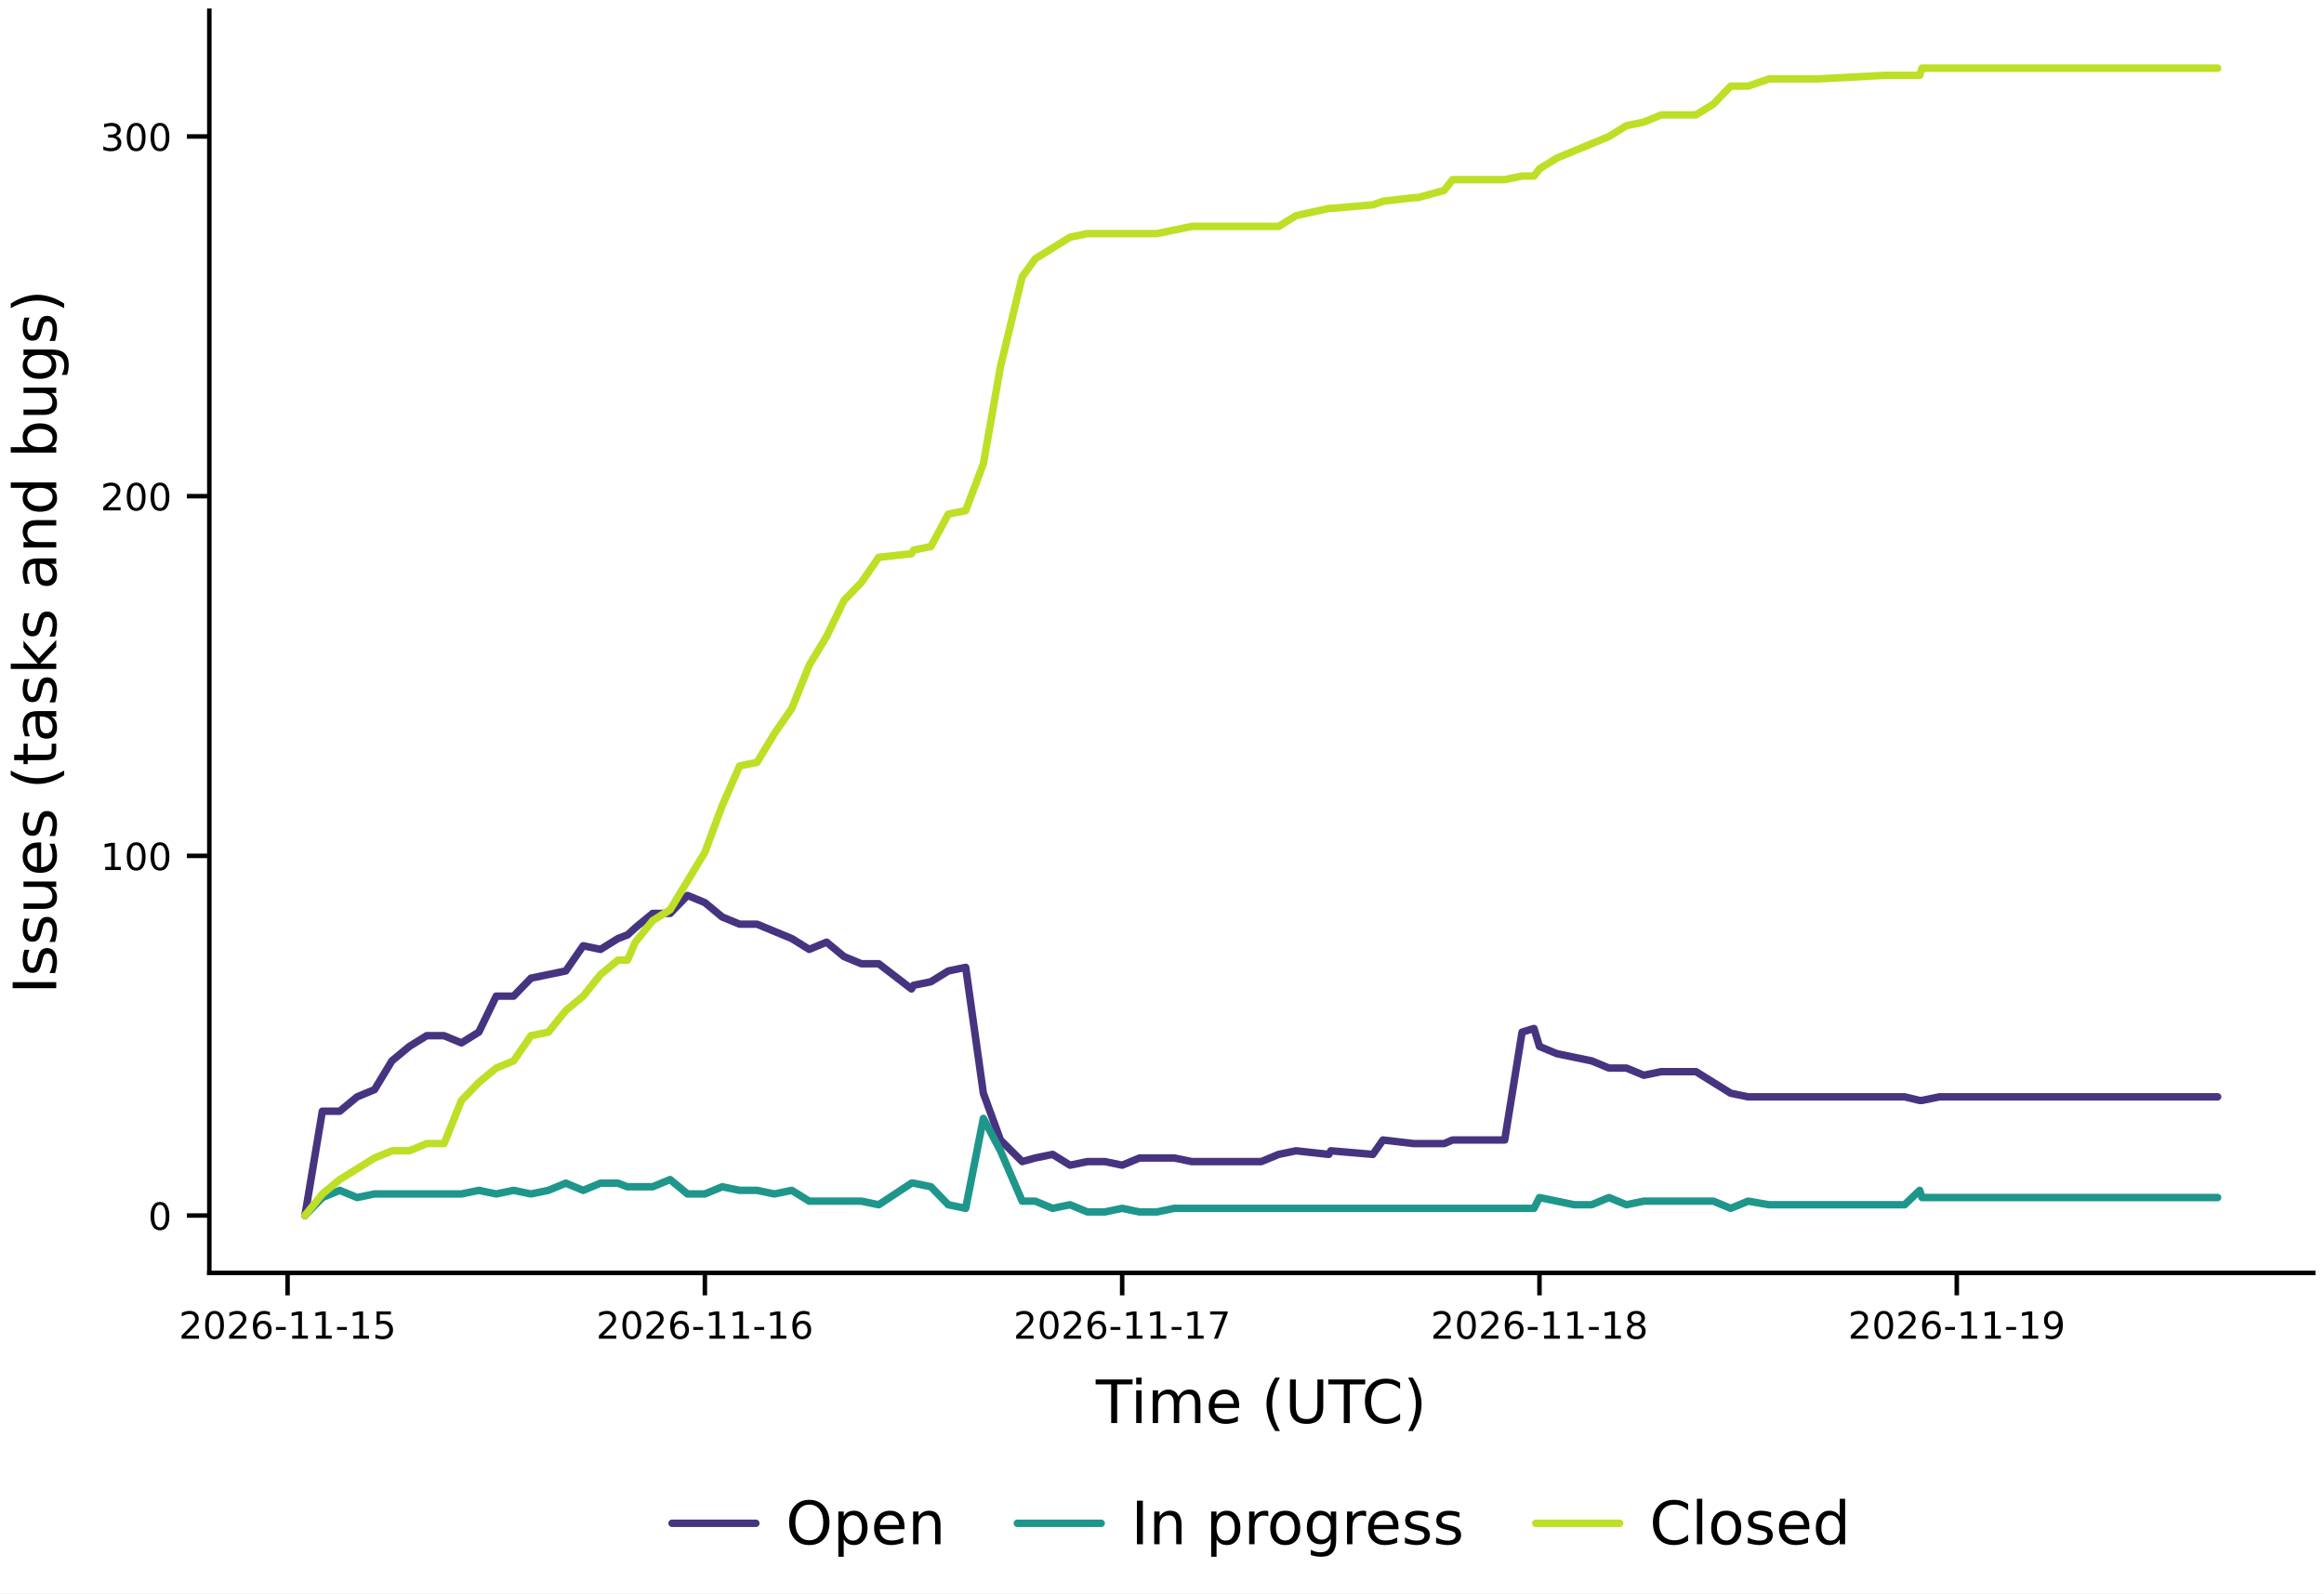
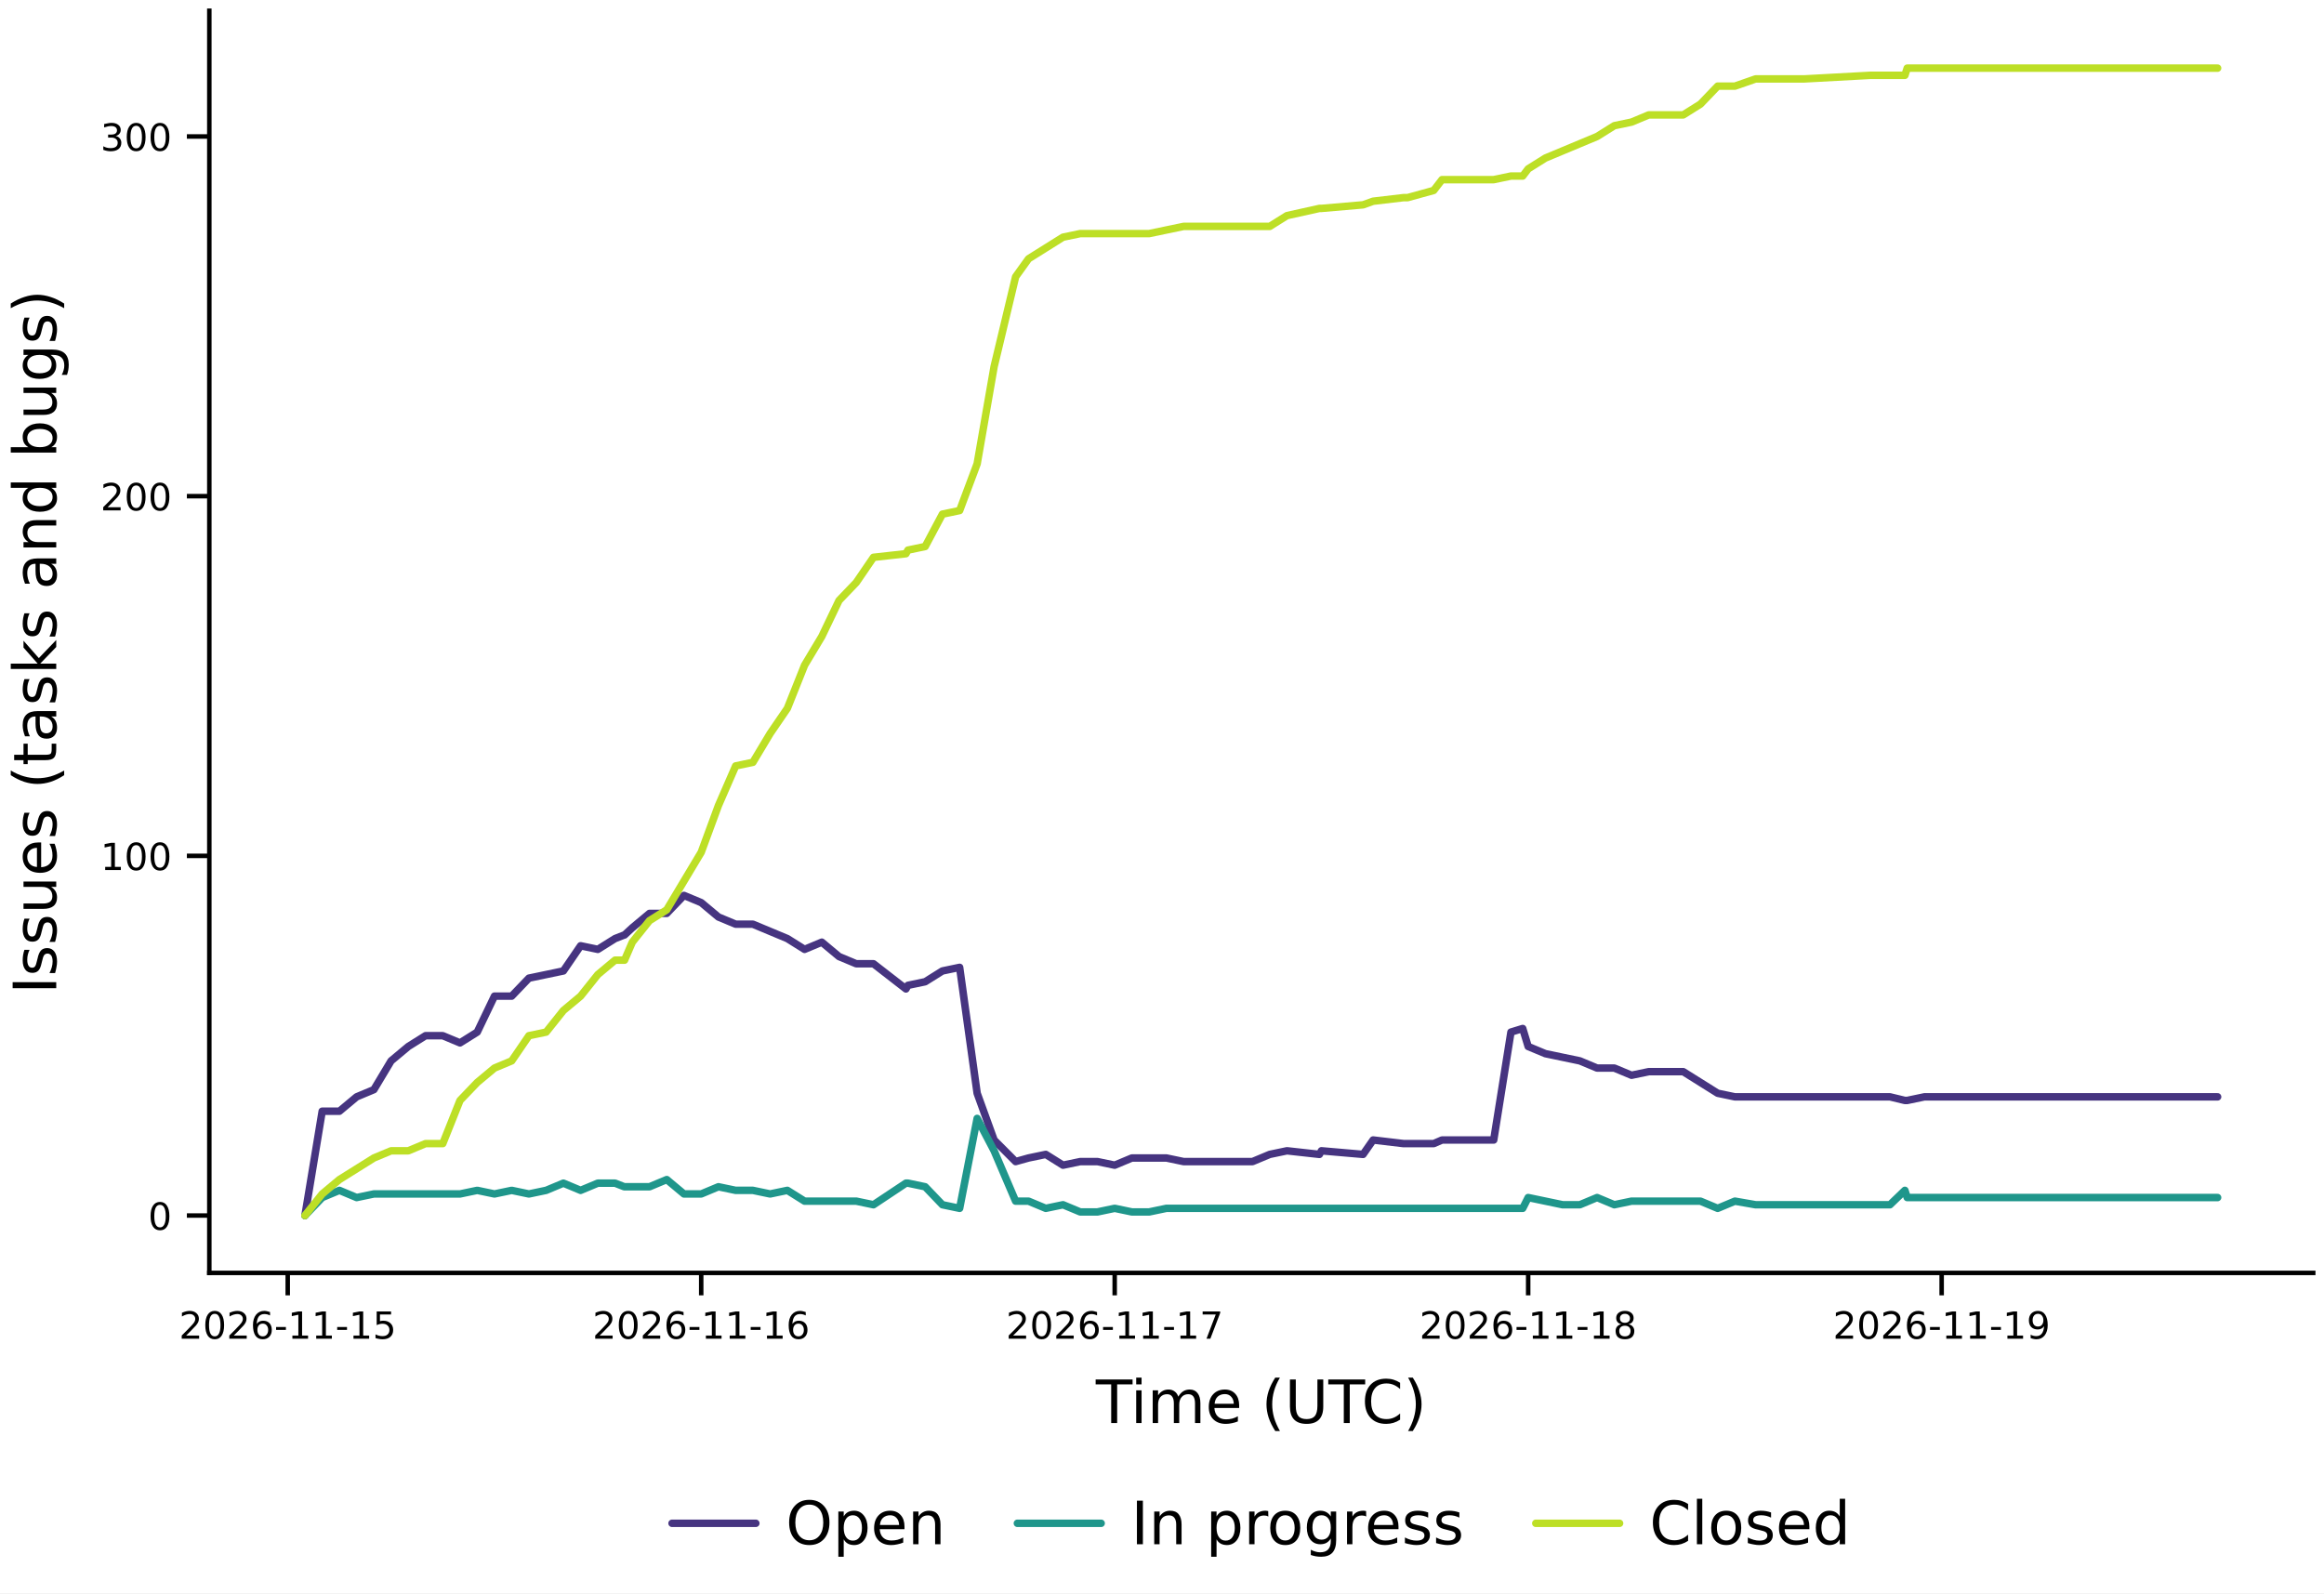
<svg xmlns="http://www.w3.org/2000/svg" xmlns:xlink="http://www.w3.org/1999/xlink" width="310.696pt" height="213.046pt" viewBox="0 0 310.696 213.046" version="1.1">
  <defs>
    <style type="text/css">*{stroke-linejoin: round; stroke-linecap: butt}</style>
  </defs>
  <g id="figure_1">
    <g id="patch_1">
      <path d="M -0 213.046  L 310.696 213.046  L 310.696 0  L -0 0  z " style="fill: #ffffff" />
    </g>
    <g id="axes_1">
      <g id="patch_2">
        <path d="M 27.984 170.203  L 309.256 170.203  L 309.256 1.44  L 27.984 1.44  z " style="fill: #ffffff" />
      </g>
      <g id="matplotlib.axis_1">
        <g id="xtick_1">
          <g id="line2d_1">
            <defs>
-               <path id="m56d79287d7" d="M 0 0  L 0 3  " style="stroke: #000000; stroke-width: 0.6" />
+               <path id="me69058c326" d="M 0 0  L 0 3  " style="stroke: #000000; stroke-width: 0.6" />
            </defs>
            <g>
-               <use xlink:href="#m56d79287d7" x="38.445" y="170.203" style="stroke: #000000; stroke-width: 0.6" />
+               <use xlink:href="#me69058c326" x="38.466" y="170.203" style="stroke: #000000; stroke-width: 0.6" />
            </g>
          </g>
          <g id="text_1">
-             <text style="font-size: 5px; font-family: 'DejaVu Sans', sans-serif; text-anchor: middle" x="38.445" y="179.002" transform="rotate(-0 38.44488 179.0017)">2026-11-15</text>
+             <text style="font-size: 5px; font-family: 'DejaVu Sans', sans-serif; text-anchor: middle" x="38.466" y="179.002" transform="rotate(-0 38.46617 179.0017)">2026-11-15</text>
          </g>
        </g>
        <g id="xtick_2">
          <g id="line2d_2">
            <g>
-               <use xlink:href="#m56d79287d7" x="94.234" y="170.203" style="stroke: #000000; stroke-width: 0.6" />
+               <use xlink:href="#me69058c326" x="93.745" y="170.203" style="stroke: #000000; stroke-width: 0.6" />
            </g>
          </g>
          <g id="text_2">
-             <text style="font-size: 5px; font-family: 'DejaVu Sans', sans-serif; text-anchor: middle" x="94.234" y="179.002" transform="rotate(-0 94.23426 179.0017)">2026-11-16</text>
+             <text style="font-size: 5px; font-family: 'DejaVu Sans', sans-serif; text-anchor: middle" x="93.745" y="179.002" transform="rotate(-0 93.74464 179.0017)">2026-11-16</text>
          </g>
        </g>
        <g id="xtick_3">
          <g id="line2d_3">
            <g>
-               <use xlink:href="#m56d79287d7" x="150.024" y="170.203" style="stroke: #000000; stroke-width: 0.6" />
+               <use xlink:href="#me69058c326" x="149.023" y="170.203" style="stroke: #000000; stroke-width: 0.6" />
            </g>
          </g>
          <g id="text_3">
-             <text style="font-size: 5px; font-family: 'DejaVu Sans', sans-serif; text-anchor: middle" x="150.024" y="179.002" transform="rotate(-0 150.0236 179.0017)">2026-11-17</text>
+             <text style="font-size: 5px; font-family: 'DejaVu Sans', sans-serif; text-anchor: middle" x="149.023" y="179.002" transform="rotate(-0 149.0231 179.0017)">2026-11-17</text>
          </g>
        </g>
        <g id="xtick_4">
          <g id="line2d_4">
            <g>
-               <use xlink:href="#m56d79287d7" x="205.813" y="170.203" style="stroke: #000000; stroke-width: 0.6" />
+               <use xlink:href="#me69058c326" x="204.302" y="170.203" style="stroke: #000000; stroke-width: 0.6" />
            </g>
          </g>
          <g id="text_4">
-             <text style="font-size: 5px; font-family: 'DejaVu Sans', sans-serif; text-anchor: middle" x="205.813" y="179.002" transform="rotate(-0 205.813 179.0017)">2026-11-18</text>
+             <text style="font-size: 5px; font-family: 'DejaVu Sans', sans-serif; text-anchor: middle" x="204.302" y="179.002" transform="rotate(-0 204.3016 179.0017)">2026-11-18</text>
          </g>
        </g>
        <g id="xtick_5">
          <g id="line2d_5">
            <g>
-               <use xlink:href="#m56d79287d7" x="261.602" y="170.203" style="stroke: #000000; stroke-width: 0.6" />
+               <use xlink:href="#me69058c326" x="259.58" y="170.203" style="stroke: #000000; stroke-width: 0.6" />
            </g>
          </g>
          <g id="text_5">
-             <text style="font-size: 5px; font-family: 'DejaVu Sans', sans-serif; text-anchor: middle" x="261.602" y="179.002" transform="rotate(-0 261.6024 179.0017)">2026-11-19</text>
+             <text style="font-size: 5px; font-family: 'DejaVu Sans', sans-serif; text-anchor: middle" x="259.58" y="179.002" transform="rotate(-0 259.5801 179.0017)">2026-11-19</text>
          </g>
        </g>
        <g id="text_6">
          <text style="font-size: 8px; font-family: 'DejaVu Sans', sans-serif; text-anchor: middle" x="168.62" y="190.282" transform="rotate(-0 168.6201 190.2816)">Time (UTC)</text>
        </g>
      </g>
      <g id="matplotlib.axis_2">
        <g id="ytick_1">
          <g id="line2d_6">
            <defs>
-               <path id="mb04590fa92" d="M 0 0  L -3 0  " style="stroke: #000000; stroke-width: 0.6" />
+               <path id="m134a610db4" d="M 0 0  L -3 0  " style="stroke: #000000; stroke-width: 0.6" />
            </defs>
            <g>
-               <use xlink:href="#mb04590fa92" x="27.984" y="162.532" style="stroke: #000000; stroke-width: 0.6" />
+               <use xlink:href="#m134a610db4" x="27.984" y="162.532" style="stroke: #000000; stroke-width: 0.6" />
            </g>
          </g>
          <g id="text_7">
            <text style="font-size: 5px; font-family: 'DejaVu Sans', sans-serif; text-anchor: end" x="22.984" y="164.431" transform="rotate(-0 22.98438 164.4312)">0</text>
          </g>
        </g>
        <g id="ytick_2">
          <g id="line2d_7">
            <g>
-               <use xlink:href="#mb04590fa92" x="27.984" y="114.438" style="stroke: #000000; stroke-width: 0.6" />
+               <use xlink:href="#m134a610db4" x="27.984" y="114.438" style="stroke: #000000; stroke-width: 0.6" />
            </g>
          </g>
          <g id="text_8">
            <text style="font-size: 5px; font-family: 'DejaVu Sans', sans-serif; text-anchor: end" x="22.984" y="116.337" transform="rotate(-0 22.98438 116.337)">100</text>
          </g>
        </g>
        <g id="ytick_3">
          <g id="line2d_8">
            <g>
-               <use xlink:href="#mb04590fa92" x="27.984" y="66.343" style="stroke: #000000; stroke-width: 0.6" />
+               <use xlink:href="#m134a610db4" x="27.984" y="66.343" style="stroke: #000000; stroke-width: 0.6" />
            </g>
          </g>
          <g id="text_9">
            <text style="font-size: 5px; font-family: 'DejaVu Sans', sans-serif; text-anchor: end" x="22.984" y="68.243" transform="rotate(-0 22.98438 68.24266)">200</text>
          </g>
        </g>
        <g id="ytick_4">
          <g id="line2d_9">
            <g>
-               <use xlink:href="#mb04590fa92" x="27.984" y="18.249" style="stroke: #000000; stroke-width: 0.6" />
+               <use xlink:href="#m134a610db4" x="27.984" y="18.249" style="stroke: #000000; stroke-width: 0.6" />
            </g>
          </g>
          <g id="text_10">
            <text style="font-size: 5px; font-family: 'DejaVu Sans', sans-serif; text-anchor: end" x="22.984" y="20.148" transform="rotate(-0 22.98438 20.14837)">300</text>
          </g>
        </g>
        <g id="text_11">
          <text style="font-size: 8px; font-family: 'DejaVu Sans', sans-serif; text-anchor: middle" x="7.519" y="85.821" transform="rotate(-90 7.51875 85.82143)">Issues (tasks and bugs)</text>
        </g>
      </g>
      <g id="line2d_10">
-         <path d="M 40.769 162.532  L 43.094 148.584  L 45.419 148.584  L 47.743 146.661  L 50.068 145.699  L 52.392 141.851  L 54.717 139.928  L 57.041 138.485  L 59.366 138.485  L 61.69 139.447  L 64.015 138.004  L 66.34 133.194  L 68.664 133.194  L 70.989 130.79  L 73.313 130.309  L 75.638 129.828  L 77.962 126.461  L 80.287 126.942  L 82.611 125.499  L 83.851 125.018  L 83.89 125.018  L 84.936 124.056  L 87.261 122.133  L 89.585 122.133  L 91.91 119.728  L 94.234 120.69  L 96.559 122.614  L 98.883 123.575  L 101.208 123.575  L 103.532 124.537  L 105.857 125.499  L 108.182 126.942  L 110.506 125.98  L 112.831 127.904  L 115.155 128.866  L 117.48 128.866  L 121.858 132.232  L 122.129 131.751  L 124.454 131.271  L 126.778 129.828  L 129.103 129.347  L 131.466 146.18  L 133.752 152.432  L 136.657 155.318  L 138.401 154.837  L 140.725 154.356  L 143.05 155.799  L 145.375 155.318  L 147.699 155.318  L 150.024 155.799  L 152.348 154.837  L 154.673 154.837  L 156.997 154.837  L 159.322 155.318  L 161.646 155.318  L 163.971 155.318  L 166.296 155.318  L 168.62 155.318  L 170.945 154.356  L 173.269 153.875  L 177.647 154.356  L 177.918 153.875  L 183.536 154.356  L 184.892 152.432  L 188.999 152.913  L 189.541 152.913  L 193.067 152.913  L 194.19 152.432  L 196.515 152.432  L 198.839 152.432  L 201.164 152.432  L 203.488 138.004  L 205.077 137.523  L 205.813 139.928  L 208.138 140.889  L 210.462 141.37  L 212.787 141.851  L 215.111 142.813  L 217.436 142.813  L 219.76 143.775  L 222.085 143.294  L 224.409 143.294  L 226.734 143.294  L 229.059 144.737  L 231.383 146.18  L 233.708 146.661  L 236.497 146.661  L 238.396 146.661  L 240.681 146.661  L 243.006 146.661  L 251.955 146.661  L 252.304 146.661  L 254.629 146.661  L 256.643 147.142  L 256.953 147.142  L 259.278 146.661  L 261.602 146.661  L 264.276 146.661  L 281.749 146.661  L 282.523 146.661  L 284.848 146.661  L 287.173 146.661  L 290.659 146.661  L 291.822 146.661  L 295.27 146.661  L 296.471 146.661  " clip-path="url(#p959d78a1d6)" style="fill: none; stroke: #463480; stroke-linecap: round" />
+         <path d="M 40.769 162.532  L 43.073 148.584  L 45.376 148.584  L 47.679 146.661  L 49.983 145.699  L 52.286 141.851  L 54.589 139.928  L 56.892 138.485  L 59.196 138.485  L 61.499 139.447  L 63.802 138.004  L 66.105 133.194  L 68.409 133.194  L 70.712 130.79  L 73.015 130.309  L 75.318 129.828  L 77.622 126.461  L 79.925 126.942  L 82.228 125.499  L 83.457 125.018  L 83.495 125.018  L 84.532 124.056  L 86.835 122.133  L 89.138 122.133  L 91.441 119.728  L 93.745 120.69  L 96.048 122.614  L 98.351 123.575  L 100.654 123.575  L 102.958 124.537  L 105.261 125.499  L 107.564 126.942  L 109.868 125.98  L 112.171 127.904  L 114.474 128.866  L 116.777 128.866  L 121.115 132.232  L 121.384 131.751  L 123.687 131.271  L 125.99 129.828  L 128.294 129.347  L 130.635 146.18  L 132.9 152.432  L 135.779 155.318  L 137.507 154.837  L 139.81 154.356  L 142.113 155.799  L 144.417 155.318  L 146.72 155.318  L 149.023 155.799  L 151.326 154.837  L 153.63 154.837  L 155.933 154.837  L 158.236 155.318  L 160.539 155.318  L 162.843 155.318  L 165.146 155.318  L 167.449 155.318  L 169.753 154.356  L 172.056 153.875  L 176.394 154.356  L 176.662 153.875  L 182.229 154.356  L 183.572 152.432  L 187.641 152.913  L 188.179 152.913  L 191.672 152.913  L 192.785 152.432  L 195.089 152.432  L 197.392 152.432  L 199.695 152.432  L 201.998 138.004  L 203.572 137.523  L 204.302 139.928  L 206.605 140.889  L 208.908 141.37  L 211.211 141.851  L 213.515 142.813  L 215.818 142.813  L 218.121 143.775  L 220.424 143.294  L 222.728 143.294  L 225.031 143.294  L 227.334 144.737  L 229.638 146.18  L 231.941 146.661  L 234.705 146.661  L 236.586 146.661  L 238.851 146.661  L 241.154 146.661  L 250.021 146.661  L 250.367 146.661  L 252.67 146.661  L 254.666 147.142  L 254.974 147.142  L 257.277 146.661  L 259.58 146.661  L 262.229 146.661  L 279.542 146.661  L 280.309 146.661  L 282.613 146.661  L 284.916 146.661  L 288.371 146.661  L 289.523 146.661  L 292.939 146.661  L 294.129 146.661  L 296.471 146.661  " clip-path="url(#p0a0a3ce712)" style="fill: none; stroke: #463480; stroke-linecap: round" />
      </g>
      <g id="line2d_11">
-         <path d="M 40.769 162.532  L 43.094 160.127  L 45.419 159.165  L 47.743 160.127  L 50.068 159.646  L 52.392 159.646  L 54.717 159.646  L 57.041 159.646  L 59.366 159.646  L 61.69 159.646  L 64.015 159.165  L 66.34 159.646  L 68.664 159.165  L 70.989 159.646  L 73.313 159.165  L 75.638 158.203  L 77.962 159.165  L 80.287 158.203  L 82.611 158.203  L 83.851 158.684  L 83.89 158.684  L 84.936 158.684  L 87.261 158.684  L 89.585 157.722  L 91.91 159.646  L 94.234 159.646  L 96.559 158.684  L 98.883 159.165  L 101.208 159.165  L 103.532 159.646  L 105.857 159.165  L 108.182 160.608  L 110.506 160.608  L 112.831 160.608  L 115.155 160.608  L 117.48 161.089  L 121.858 158.203  L 122.129 158.203  L 124.454 158.684  L 126.778 161.089  L 129.103 161.57  L 131.466 149.546  L 133.752 153.875  L 136.657 160.608  L 138.401 160.608  L 140.725 161.57  L 143.05 161.089  L 145.375 162.051  L 147.699 162.051  L 150.024 161.57  L 152.348 162.051  L 154.673 162.051  L 156.997 161.57  L 159.322 161.57  L 161.646 161.57  L 163.971 161.57  L 166.296 161.57  L 168.62 161.57  L 170.945 161.57  L 173.269 161.57  L 177.647 161.57  L 177.918 161.57  L 183.536 161.57  L 184.892 161.57  L 188.999 161.57  L 189.541 161.57  L 193.067 161.57  L 194.19 161.57  L 196.515 161.57  L 198.839 161.57  L 201.164 161.57  L 203.488 161.57  L 205.077 161.57  L 205.813 160.127  L 208.138 160.608  L 210.462 161.089  L 212.787 161.089  L 215.111 160.127  L 217.436 161.089  L 219.76 160.608  L 222.085 160.608  L 224.409 160.608  L 226.734 160.608  L 229.059 160.608  L 231.383 161.57  L 233.708 160.608  L 236.497 161.089  L 238.396 161.089  L 240.681 161.089  L 243.006 161.089  L 251.955 161.089  L 252.304 161.089  L 254.629 161.089  L 256.643 159.165  L 256.953 160.127  L 259.278 160.127  L 261.602 160.127  L 264.276 160.127  L 281.749 160.127  L 282.523 160.127  L 284.848 160.127  L 287.173 160.127  L 290.659 160.127  L 291.822 160.127  L 295.27 160.127  L 296.471 160.127  " clip-path="url(#p959d78a1d6)" style="fill: none; stroke: #1f968b; stroke-linecap: round" />
+         <path d="M 40.769 162.532  L 43.073 160.127  L 45.376 159.165  L 47.679 160.127  L 49.983 159.646  L 52.286 159.646  L 54.589 159.646  L 56.892 159.646  L 59.196 159.646  L 61.499 159.646  L 63.802 159.165  L 66.105 159.646  L 68.409 159.165  L 70.712 159.646  L 73.015 159.165  L 75.318 158.203  L 77.622 159.165  L 79.925 158.203  L 82.228 158.203  L 83.457 158.684  L 83.495 158.684  L 84.532 158.684  L 86.835 158.684  L 89.138 157.722  L 91.441 159.646  L 93.745 159.646  L 96.048 158.684  L 98.351 159.165  L 100.654 159.165  L 102.958 159.646  L 105.261 159.165  L 107.564 160.608  L 109.868 160.608  L 112.171 160.608  L 114.474 160.608  L 116.777 161.089  L 121.115 158.203  L 121.384 158.203  L 123.687 158.684  L 125.99 161.089  L 128.294 161.57  L 130.635 149.546  L 132.9 153.875  L 135.779 160.608  L 137.507 160.608  L 139.81 161.57  L 142.113 161.089  L 144.417 162.051  L 146.72 162.051  L 149.023 161.57  L 151.326 162.051  L 153.63 162.051  L 155.933 161.57  L 158.236 161.57  L 160.539 161.57  L 162.843 161.57  L 165.146 161.57  L 167.449 161.57  L 169.753 161.57  L 172.056 161.57  L 176.394 161.57  L 176.662 161.57  L 182.229 161.57  L 183.572 161.57  L 187.641 161.57  L 188.179 161.57  L 191.672 161.57  L 192.785 161.57  L 195.089 161.57  L 197.392 161.57  L 199.695 161.57  L 201.998 161.57  L 203.572 161.57  L 204.302 160.127  L 206.605 160.608  L 208.908 161.089  L 211.211 161.089  L 213.515 160.127  L 215.818 161.089  L 218.121 160.608  L 220.424 160.608  L 222.728 160.608  L 225.031 160.608  L 227.334 160.608  L 229.638 161.57  L 231.941 160.608  L 234.705 161.089  L 236.586 161.089  L 238.851 161.089  L 241.154 161.089  L 250.021 161.089  L 250.367 161.089  L 252.67 161.089  L 254.666 159.165  L 254.974 160.127  L 257.277 160.127  L 259.58 160.127  L 262.229 160.127  L 279.542 160.127  L 280.309 160.127  L 282.613 160.127  L 284.916 160.127  L 288.371 160.127  L 289.523 160.127  L 292.939 160.127  L 294.129 160.127  L 296.471 160.127  " clip-path="url(#p0a0a3ce712)" style="fill: none; stroke: #1f968b; stroke-linecap: round" />
      </g>
      <g id="line2d_12">
-         <path d="M 40.769 162.532  L 43.094 159.646  L 45.419 157.722  L 47.743 156.28  L 50.068 154.837  L 52.392 153.875  L 54.717 153.875  L 57.041 152.913  L 59.366 152.913  L 61.69 147.142  L 64.015 144.737  L 66.34 142.813  L 68.664 141.851  L 70.989 138.485  L 73.313 138.004  L 75.638 135.118  L 77.962 133.194  L 80.287 130.309  L 82.611 128.385  L 83.851 128.385  L 83.89 128.385  L 84.936 125.98  L 87.261 123.095  L 89.585 121.652  L 91.91 117.804  L 94.234 113.957  L 96.559 107.704  L 98.883 102.414  L 101.208 101.933  L 103.532 98.085  L 105.857 94.719  L 108.182 88.948  L 110.506 85.1  L 112.831 80.291  L 115.155 77.886  L 117.48 74.519  L 121.858 74.038  L 122.129 73.557  L 124.454 73.076  L 126.778 68.748  L 129.103 68.267  L 131.466 62.015  L 133.752 49.029  L 136.657 37.006  L 138.401 34.601  L 140.725 33.158  L 143.05 31.715  L 145.375 31.234  L 147.699 31.234  L 150.024 31.234  L 152.348 31.234  L 154.673 31.234  L 156.997 30.753  L 159.322 30.273  L 161.646 30.273  L 163.971 30.273  L 166.296 30.273  L 168.62 30.273  L 170.945 30.273  L 173.269 28.83  L 177.647 27.868  L 177.918 27.868  L 183.536 27.387  L 184.892 26.906  L 188.999 26.425  L 189.541 26.425  L 193.067 25.463  L 194.19 24.02  L 196.515 24.02  L 198.839 24.02  L 201.164 24.02  L 203.488 23.539  L 205.077 23.539  L 205.813 22.577  L 208.138 21.135  L 210.462 20.173  L 212.787 19.211  L 215.111 18.249  L 217.436 16.806  L 219.76 16.325  L 222.085 15.363  L 224.409 15.363  L 226.734 15.363  L 229.059 13.92  L 231.383 11.516  L 233.708 11.516  L 236.497 10.554  L 238.396 10.554  L 240.681 10.554  L 243.006 10.554  L 251.955 10.073  L 252.304 10.073  L 254.629 10.073  L 256.643 10.073  L 256.953 9.111  L 259.278 9.111  L 261.602 9.111  L 264.276 9.111  L 281.749 9.111  L 282.523 9.111  L 284.848 9.111  L 287.173 9.111  L 290.659 9.111  L 291.822 9.111  L 295.27 9.111  L 296.471 9.111  " clip-path="url(#p959d78a1d6)" style="fill: none; stroke: #bddf26; stroke-linecap: round" />
+         <path d="M 40.769 162.532  L 43.073 159.646  L 45.376 157.722  L 47.679 156.28  L 49.983 154.837  L 52.286 153.875  L 54.589 153.875  L 56.892 152.913  L 59.196 152.913  L 61.499 147.142  L 63.802 144.737  L 66.105 142.813  L 68.409 141.851  L 70.712 138.485  L 73.015 138.004  L 75.318 135.118  L 77.622 133.194  L 79.925 130.309  L 82.228 128.385  L 83.457 128.385  L 83.495 128.385  L 84.532 125.98  L 86.835 123.095  L 89.138 121.652  L 91.441 117.804  L 93.745 113.957  L 96.048 107.704  L 98.351 102.414  L 100.654 101.933  L 102.958 98.085  L 105.261 94.719  L 107.564 88.948  L 109.868 85.1  L 112.171 80.291  L 114.474 77.886  L 116.777 74.519  L 121.115 74.038  L 121.384 73.557  L 123.687 73.076  L 125.99 68.748  L 128.294 68.267  L 130.635 62.015  L 132.9 49.029  L 135.779 37.006  L 137.507 34.601  L 139.81 33.158  L 142.113 31.715  L 144.417 31.234  L 146.72 31.234  L 149.023 31.234  L 151.326 31.234  L 153.63 31.234  L 155.933 30.753  L 158.236 30.273  L 160.539 30.273  L 162.843 30.273  L 165.146 30.273  L 167.449 30.273  L 169.753 30.273  L 172.056 28.83  L 176.394 27.868  L 176.662 27.868  L 182.229 27.387  L 183.572 26.906  L 187.641 26.425  L 188.179 26.425  L 191.672 25.463  L 192.785 24.02  L 195.089 24.02  L 197.392 24.02  L 199.695 24.02  L 201.998 23.539  L 203.572 23.539  L 204.302 22.577  L 206.605 21.135  L 208.908 20.173  L 211.211 19.211  L 213.515 18.249  L 215.818 16.806  L 218.121 16.325  L 220.424 15.363  L 222.728 15.363  L 225.031 15.363  L 227.334 13.92  L 229.638 11.516  L 231.941 11.516  L 234.705 10.554  L 236.586 10.554  L 238.851 10.554  L 241.154 10.554  L 250.021 10.073  L 250.367 10.073  L 252.67 10.073  L 254.666 10.073  L 254.974 9.111  L 257.277 9.111  L 259.58 9.111  L 262.229 9.111  L 279.542 9.111  L 280.309 9.111  L 282.613 9.111  L 284.916 9.111  L 288.371 9.111  L 289.523 9.111  L 292.939 9.111  L 294.129 9.111  L 296.471 9.111  " clip-path="url(#p0a0a3ce712)" style="fill: none; stroke: #bddf26; stroke-linecap: round" />
      </g>
      <g id="patch_3">
        <path d="M 27.984 170.203  L 27.984 1.44  " style="fill: none; stroke: #000000; stroke-width: 0.6; stroke-linejoin: miter; stroke-linecap: square" />
      </g>
      <g id="patch_4">
        <path d="M 27.984 170.203  L 309.256 170.203  " style="fill: none; stroke: #000000; stroke-width: 0.6; stroke-linejoin: miter; stroke-linecap: square" />
      </g>
      <g id="legend_1">
        <g id="line2d_13">
          <path d="M 89.846 203.684  L 95.446 203.684  L 101.046 203.684  " style="fill: none; stroke: #463480; stroke-linecap: round" />
        </g>
        <g id="text_12">
          <text style="font-size: 8px; font-family: 'DejaVu Sans', sans-serif; text-anchor: start" x="105.046" y="206.484" transform="rotate(-0 105.0457 206.4837)">Open</text>
        </g>
        <g id="line2d_14">
          <path d="M 136.014 203.684  L 141.614 203.684  L 147.214 203.684  " style="fill: none; stroke: #1f968b; stroke-linecap: round" />
        </g>
        <g id="text_13">
          <text style="font-size: 8px; font-family: 'DejaVu Sans', sans-serif; text-anchor: start" x="151.214" y="206.484" transform="rotate(-0 151.2145 206.4837)">In progress</text>
        </g>
        <g id="line2d_15">
          <path d="M 205.322 203.684  L 210.922 203.684  L 216.522 203.684  " style="fill: none; stroke: #bddf26; stroke-linecap: round" />
        </g>
        <g id="text_14">
          <text style="font-size: 8px; font-family: 'DejaVu Sans', sans-serif; text-anchor: start" x="220.522" y="206.484" transform="rotate(-0 220.522 206.4837)">Closed</text>
        </g>
      </g>
    </g>
  </g>
  <defs>
-     <clipPath id="p959d78a1d6">
+     <clipPath id="p0a0a3ce712">
      <rect x="27.984" y="1.44" width="281.271" height="168.763" />
    </clipPath>
  </defs>
</svg>
